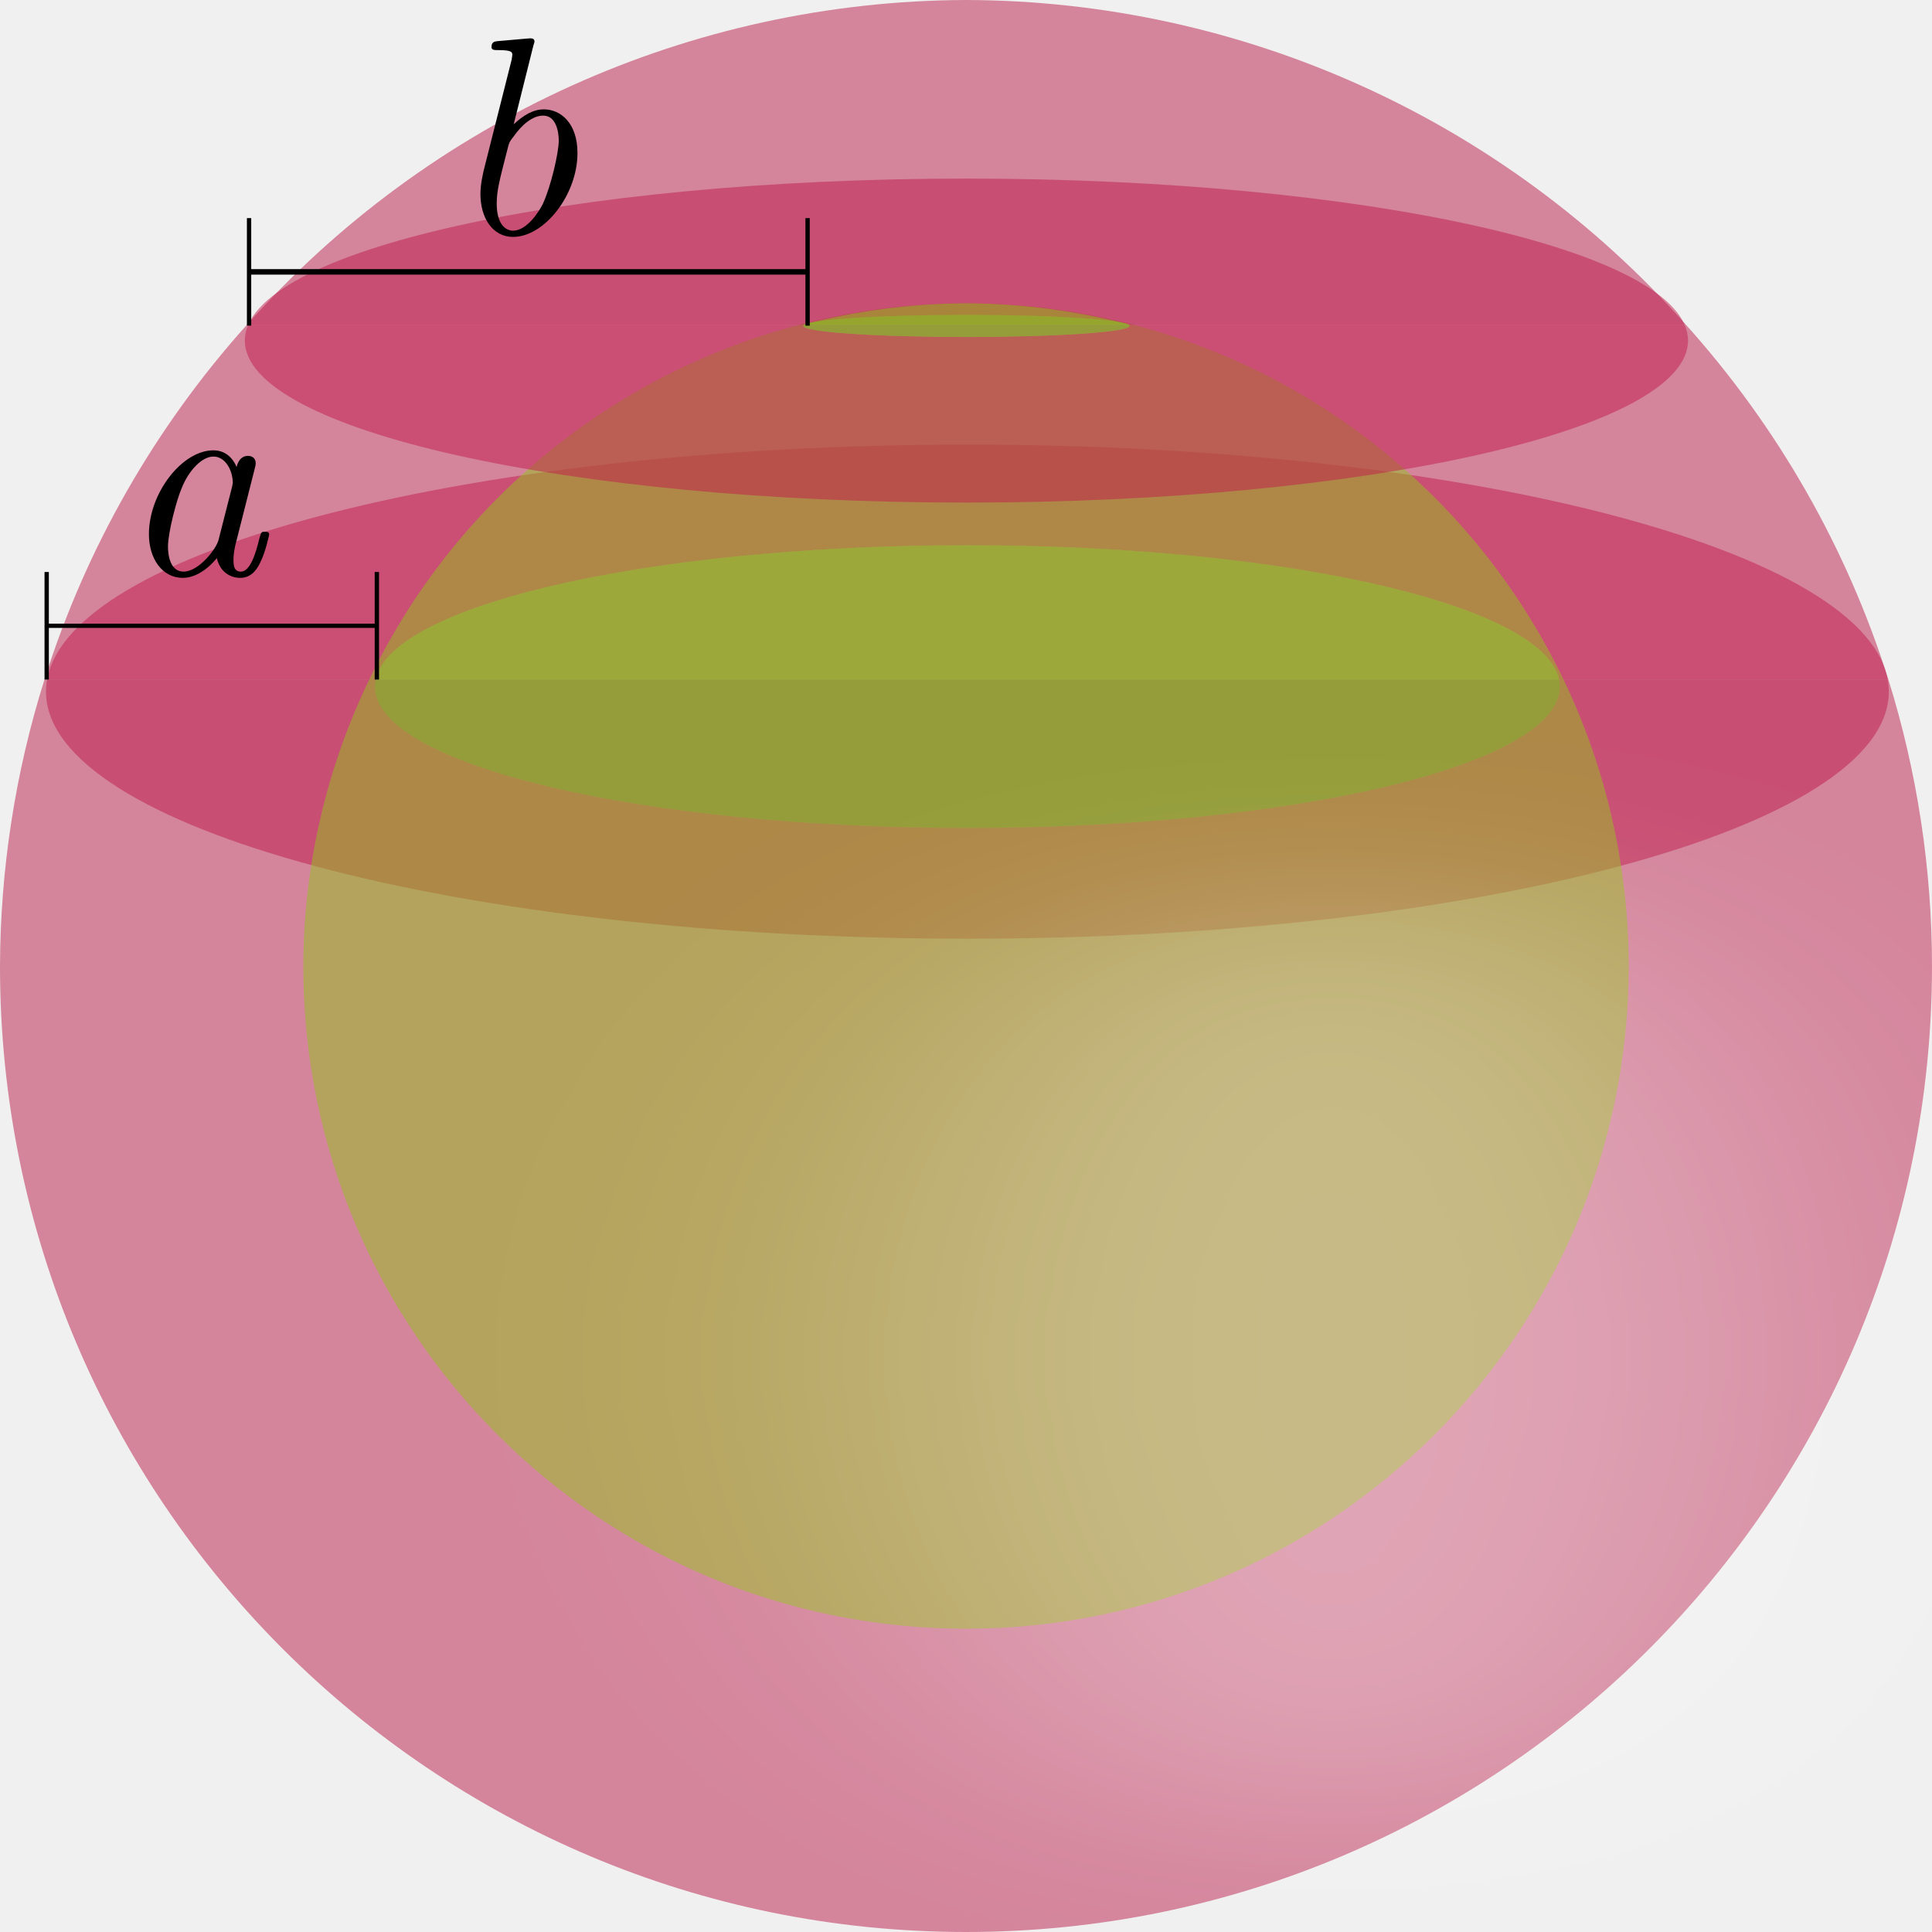
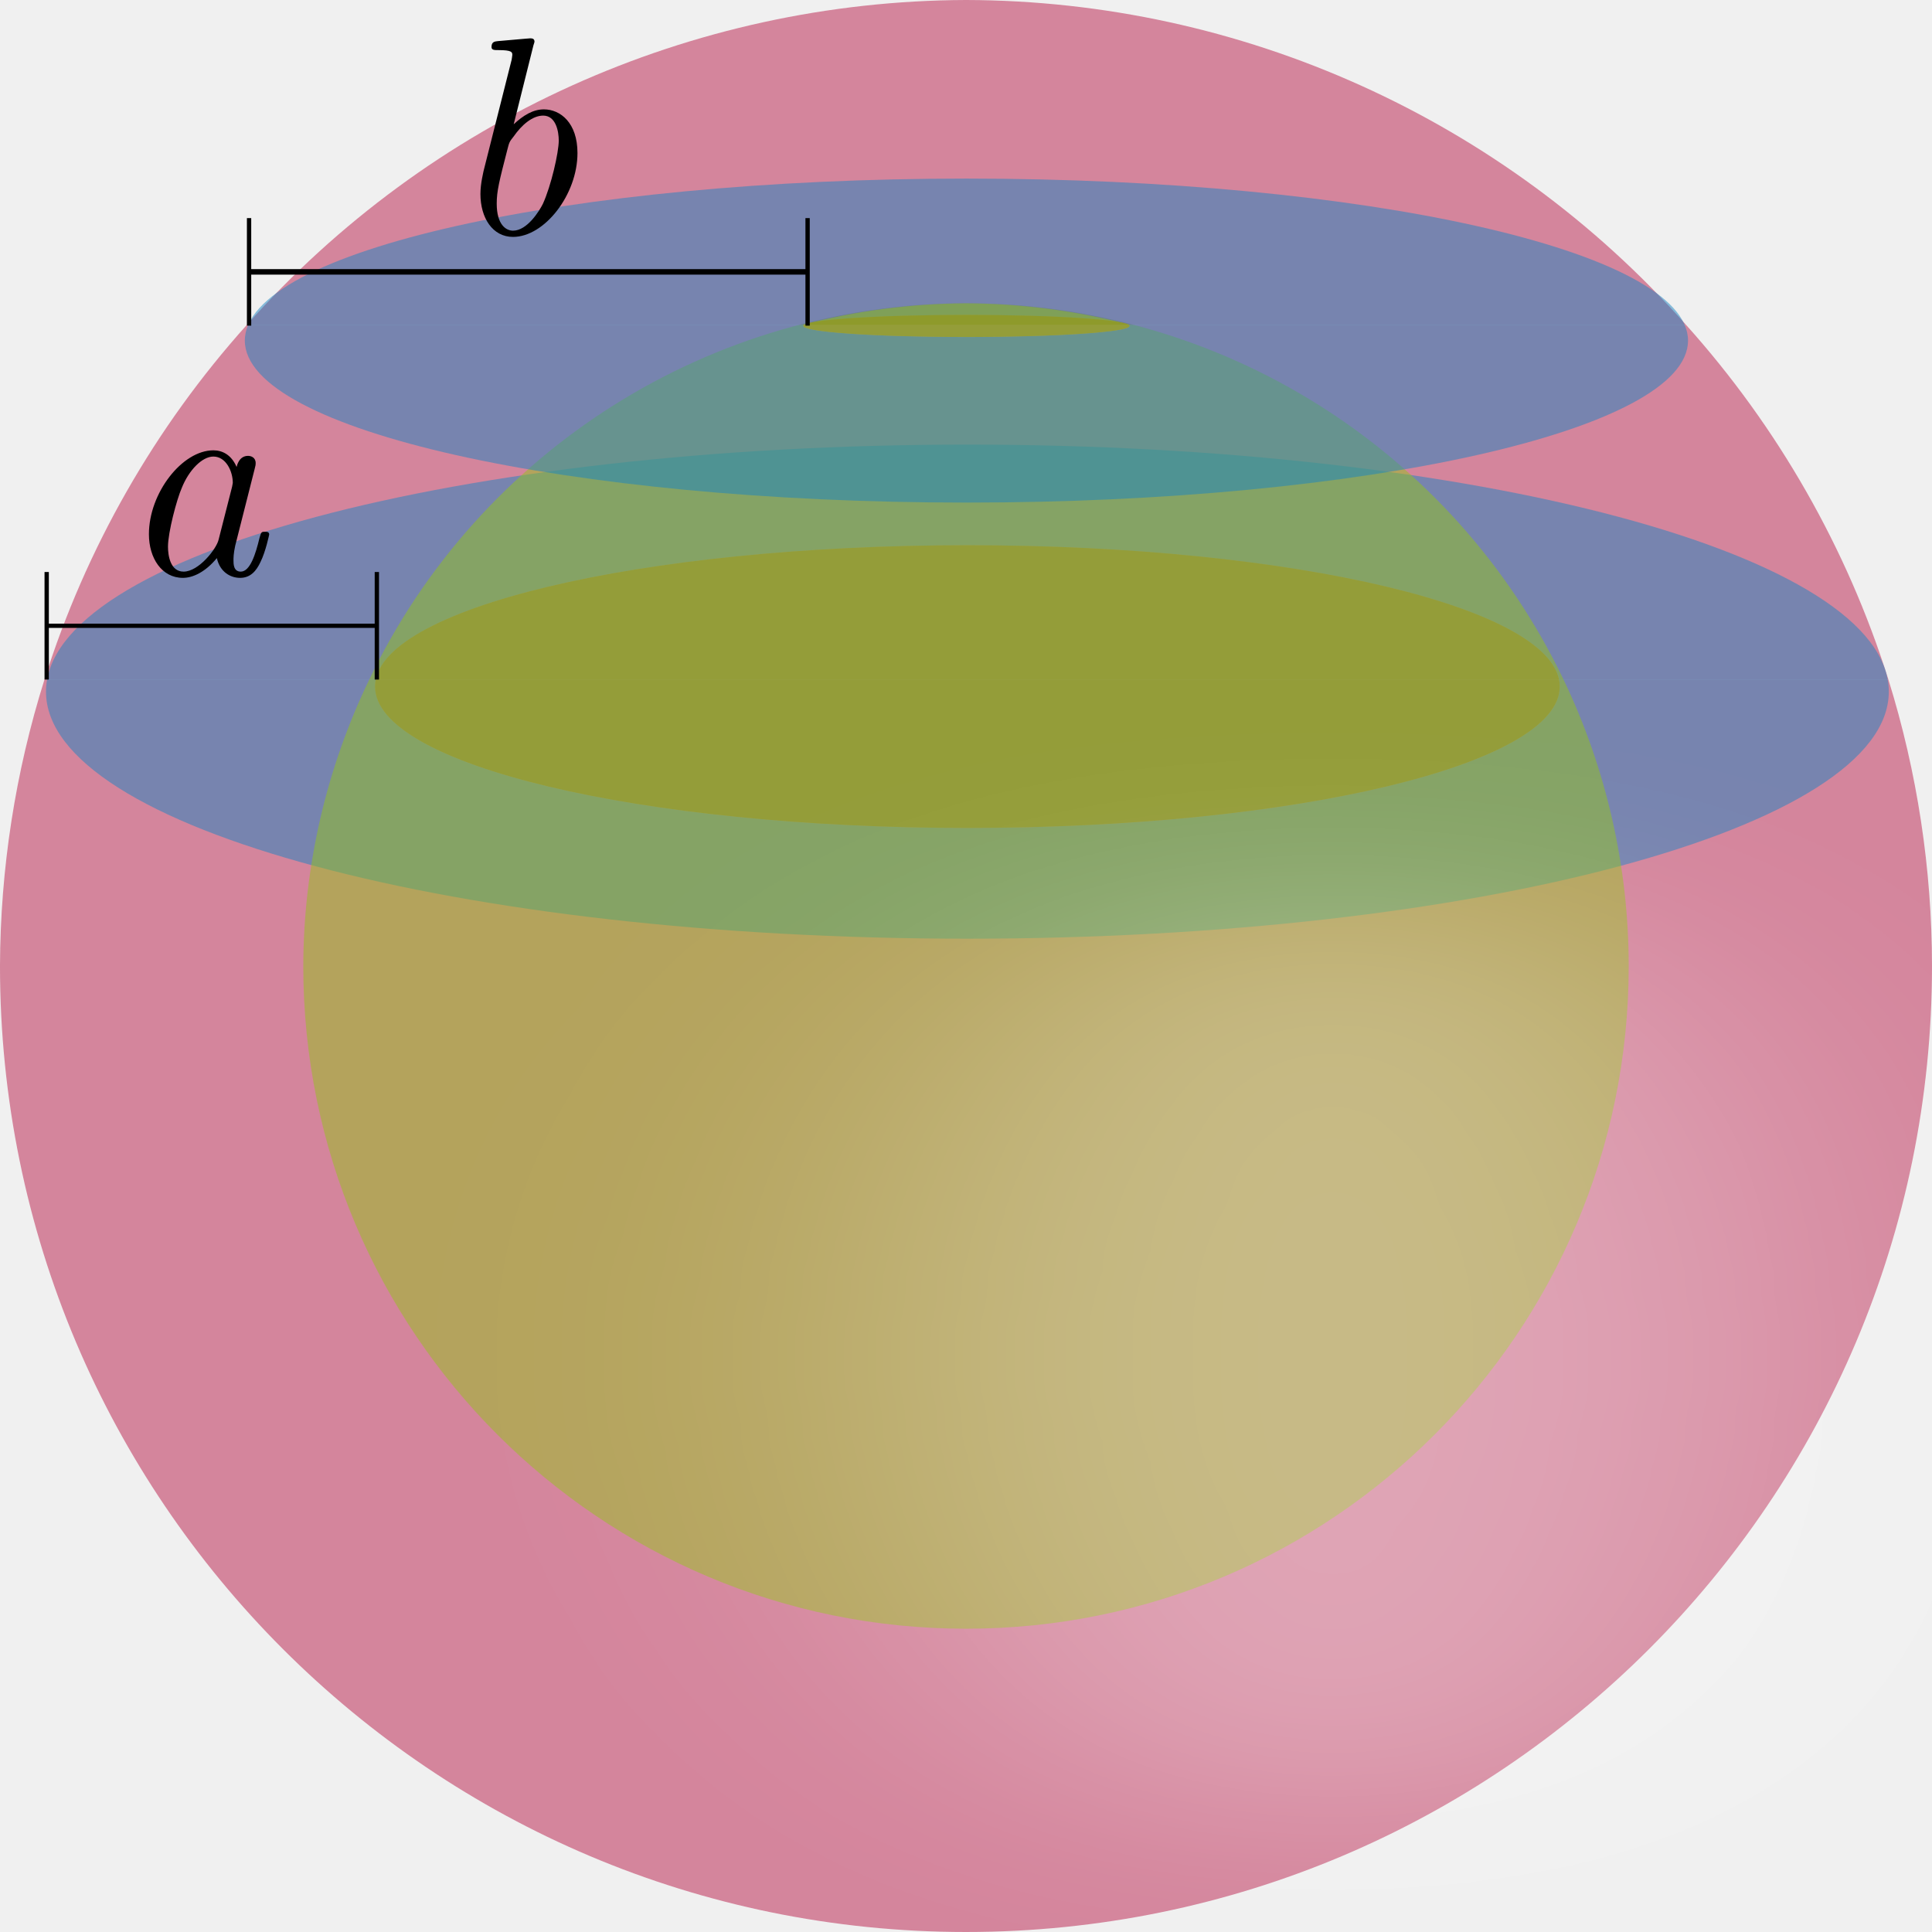
<svg xmlns="http://www.w3.org/2000/svg" width="87.1mm" height="87.1mm" viewBox="0 0 87.1 87.1" version="1.1" id="svg1">
  <defs id="defs1">
    <filter style="color-interpolation-filters:sRGB" id="filter7" x="-0.677" y="-0.191" width="2.354" height="1.382">
      <feGaussianBlur stdDeviation="4.647" id="feGaussianBlur7" />
    </filter>
  </defs>
  <g id="layer1" transform="translate(-74.94633,-65.83112)">
    <path id="rect6" style="fill:#b71a49;fill-opacity:0.502;stroke:none;stroke-width:4.378" d="m 86.075,-80.477 a 43.55,43.55 0 0 1 -9.124,-15.991 h 83.13 a 43.55,43.55 0 0 1 -9.123,15.991 z" transform="scale(1,-1)" />
-     <path id="ellipse5" style="fill:#c21b4d;fill-opacity:0.502;stroke:none;stroke-width:2.639" d="M 118.56,85.875 A 41.54,11.138 0 0 0 77.02,97.013 41.54,11.138 0 0 0 118.56,108.15 41.54,11.138 0 0 0 160.099,97.013 41.54,11.138 0 0 0 118.56,85.875 Z m 0,4.537 a 26.705,6.373 0 0 1 26.705,6.372 26.705,6.373 0 0 1 -26.705,6.373 26.705,6.373 0 0 1 -26.705,-6.373 26.705,6.373 0 0 1 26.705,-6.372 z" />
    <path id="rect4" style="fill:#b71a49;fill-opacity:0.502;stroke:none;stroke-width:4.338" d="m 76.951,-96.468 a 43.55,43.55 0 0 1 -2.005,-12.913 43.55,43.55 0 0 1 43.55,-43.55 43.55,43.55 0 0 1 43.55,43.55 43.55,43.55 0 0 1 -1.965,12.913 z" transform="scale(1,-1)" />
+     <path id="ellipse5" style="fill:#1b83c2;fill-opacity:0.502;stroke:none;stroke-width:2.639" d="M 118.56,85.875 A 41.54,11.138 0 0 0 77.02,97.013 41.54,11.138 0 0 0 118.56,108.15 41.54,11.138 0 0 0 160.099,97.013 41.54,11.138 0 0 0 118.56,85.875 Z m 0,4.537 a 26.705,6.373 0 0 1 26.705,6.372 26.705,6.373 0 0 1 -26.705,6.373 26.705,6.373 0 0 1 -26.705,-6.373 26.705,6.373 0 0 1 26.705,-6.372 z" />
    <path id="rect5" style="fill:#94c11c;fill-opacity:0.502;stroke:none;stroke-width:4.603" d="m 91.593,-96.468 a 29.877,29.877 0 0 1 -2.974,-12.913 29.877,29.877 0 0 1 29.877,-29.877 29.877,29.877 0 0 1 29.877,29.877 29.877,29.877 0 0 1 -2.938,12.913 z" transform="scale(1,-1)" />
+     <path id="rect2" style="fill:#94c11c;fill-opacity:0.502;stroke:none;stroke-width:3.665" d="M 118.496,79.504 A 29.877,29.877 0 0 0 91.593,96.468 H 145.435 A 29.877,29.877 0 0 0 118.496,79.504 Z" />
    <ellipse style="fill:#749817;fill-opacity:0.502;stroke:none;stroke-width:1.6" id="circle2" cx="118.559" cy="96.784" rx="26.705" ry="6.373" />
-     <path id="rect2" style="fill:#94c11c;fill-opacity:0.502;stroke:none;stroke-width:3.665" d="M 118.496,79.504 A 29.877,29.877 0 0 0 91.593,96.468 H 145.435 A 29.877,29.877 0 0 0 118.496,79.504 Z" />
-     <path id="ellipse5-2" style="fill:#c21b4d;fill-opacity:0.502;stroke:none;stroke-width:1.891" d="m 118.516,73.882 c -17.967,-4.4e-5 -32.532,3.27 -32.532,7.304 -5.9e-5,4.034 14.565,7.303 32.532,7.303 17.967,-7e-6 32.531,-3.27 32.531,-7.303 6e-5,-4.034 -14.565,-7.304 -32.531,-7.304 z m 0,6.146 a 7.352,0.498 0 0 1 7.351,0.498 7.352,0.498 0 0 1 -7.351,0.498 7.352,0.498 0 0 1 -7.351,-0.498 7.352,0.498 0 0 1 7.351,-0.498 z" />
+     <path id="path6" style="fill:#b71a49;fill-opacity:0.502;stroke:none;stroke-width:3.665" d="M 118.496,65.831 A 43.55,43.55 0 0 0 86.075,80.477 H 150.958 A 43.55,43.55 0 0 0 118.496,65.831 Z" />
+     <path id="ellipse5-2" style="fill:#1b83c2;fill-opacity:0.502;stroke:none;stroke-width:1.891" d="m 118.516,73.882 c -17.967,-4.4e-5 -32.532,3.27 -32.532,7.304 -5.9e-5,4.034 14.565,7.303 32.532,7.303 17.967,-7e-6 32.531,-3.27 32.531,-7.303 6e-5,-4.034 -14.565,-7.304 -32.531,-7.304 z m 0,6.146 a 7.352,0.498 0 0 1 7.351,0.498 7.352,0.498 0 0 1 -7.351,0.498 7.352,0.498 0 0 1 -7.351,-0.498 7.352,0.498 0 0 1 7.351,-0.498 z" />
    <ellipse style="mix-blend-mode:normal;fill:#ffffff;fill-opacity:0.259;stroke:none;stroke-width:3.665;filter:url(#filter7)" id="path7" cx="119.955" cy="111.495" rx="8.236" ry="29.228" transform="matrix(2.499233,0,0,0.7384138,-164.7565,44.6524)" />
-     <path id="path6" style="fill:#b71a49;fill-opacity:0.502;stroke:none;stroke-width:3.665" d="M 118.496,65.831 A 43.55,43.55 0 0 0 86.075,80.477 H 150.958 A 43.55,43.55 0 0 0 118.496,65.831 Z" />
+     <path id="path8" style="fill:#94c11c;fill-opacity:0.502;stroke:none;stroke-width:3.665" d="m 118.496,79.504 a 29.877,29.877 0 0 0 -7.393,0.974 h 14.818 a 29.877,29.877 0 0 0 -7.425,-0.974 z" />
    <ellipse style="fill:#749817;fill-opacity:0.502;stroke:none;stroke-width:0.235" id="circle2-8" cx="118.516" cy="80.525" rx="7.352" ry="0.498" />
-     <path id="path8" style="fill:#94c11c;fill-opacity:0.502;stroke:none;stroke-width:3.665" d="m 118.496,79.504 a 29.877,29.877 0 0 0 -7.393,0.974 h 14.818 a 29.877,29.877 0 0 0 -7.425,-0.974 z" />
    <text xml:space="preserve" style="font-size:12.7px;line-height:1.25;font-family:Calibri;-inkscape-font-specification:Calibri;letter-spacing:0px;word-spacing:0px;stroke-width:0.265" x="95.154" y="76.37" id="text1158">
      <tspan id="tspan1156" style="font-style:italic;font-variant:normal;font-weight:normal;font-stretch:normal;font-family:'Latin Modern Roman';-inkscape-font-specification:'Latin Modern Roman,  Italic';stroke-width:0.265" x="95.154" y="76.37">b</tspan>
    </text>
    <path style="fill:none;stroke:#000000;stroke-width:0.194px;stroke-linecap:butt;stroke-linejoin:miter;stroke-opacity:1" d="M 111.355,80.512 V 75.664" id="path1030-5" />
    <path style="fill:none;stroke:#000000;stroke-width:0.194px;stroke-linecap:butt;stroke-linejoin:miter;stroke-opacity:1" d="M 86.175,80.512 V 75.664" id="path1030-5-1" />
    <path style="fill:none;stroke:#000000;stroke-width:0.248px;stroke-linecap:butt;stroke-linejoin:miter;stroke-opacity:1" d="M 86.221,78.088 H 111.377" id="path1212" />
    <path style="fill:none;stroke:#000000;stroke-width:0.194px;stroke-linecap:butt;stroke-linejoin:miter;stroke-opacity:1" d="M 91.936,96.467 V 91.619" id="path1030-5-4" />
    <path style="fill:none;stroke:#000000;stroke-width:0.194px;stroke-linecap:butt;stroke-linejoin:miter;stroke-opacity:1" d="M 77.051,96.467 V 91.619" id="path1030-5-1-3" />
    <path style="fill:none;stroke:#000000;stroke-width:0.191px;stroke-linecap:butt;stroke-linejoin:miter;stroke-opacity:1" d="M 77.03,94.043 H 91.958" id="path1212-5" />
    <text xml:space="preserve" style="font-size:12.7px;line-height:1.25;font-family:Calibri;-inkscape-font-specification:Calibri;letter-spacing:0px;word-spacing:0px;stroke-width:0.265" x="80.411" y="91.742" id="text1154">
      <tspan id="tspan1152" style="font-style:italic;font-variant:normal;font-weight:normal;font-stretch:normal;font-family:'Latin Modern Roman';-inkscape-font-specification:'Latin Modern Roman,  Italic';stroke-width:0.265" x="80.411" y="91.742">a</tspan>
    </text>
  </g>
</svg>
